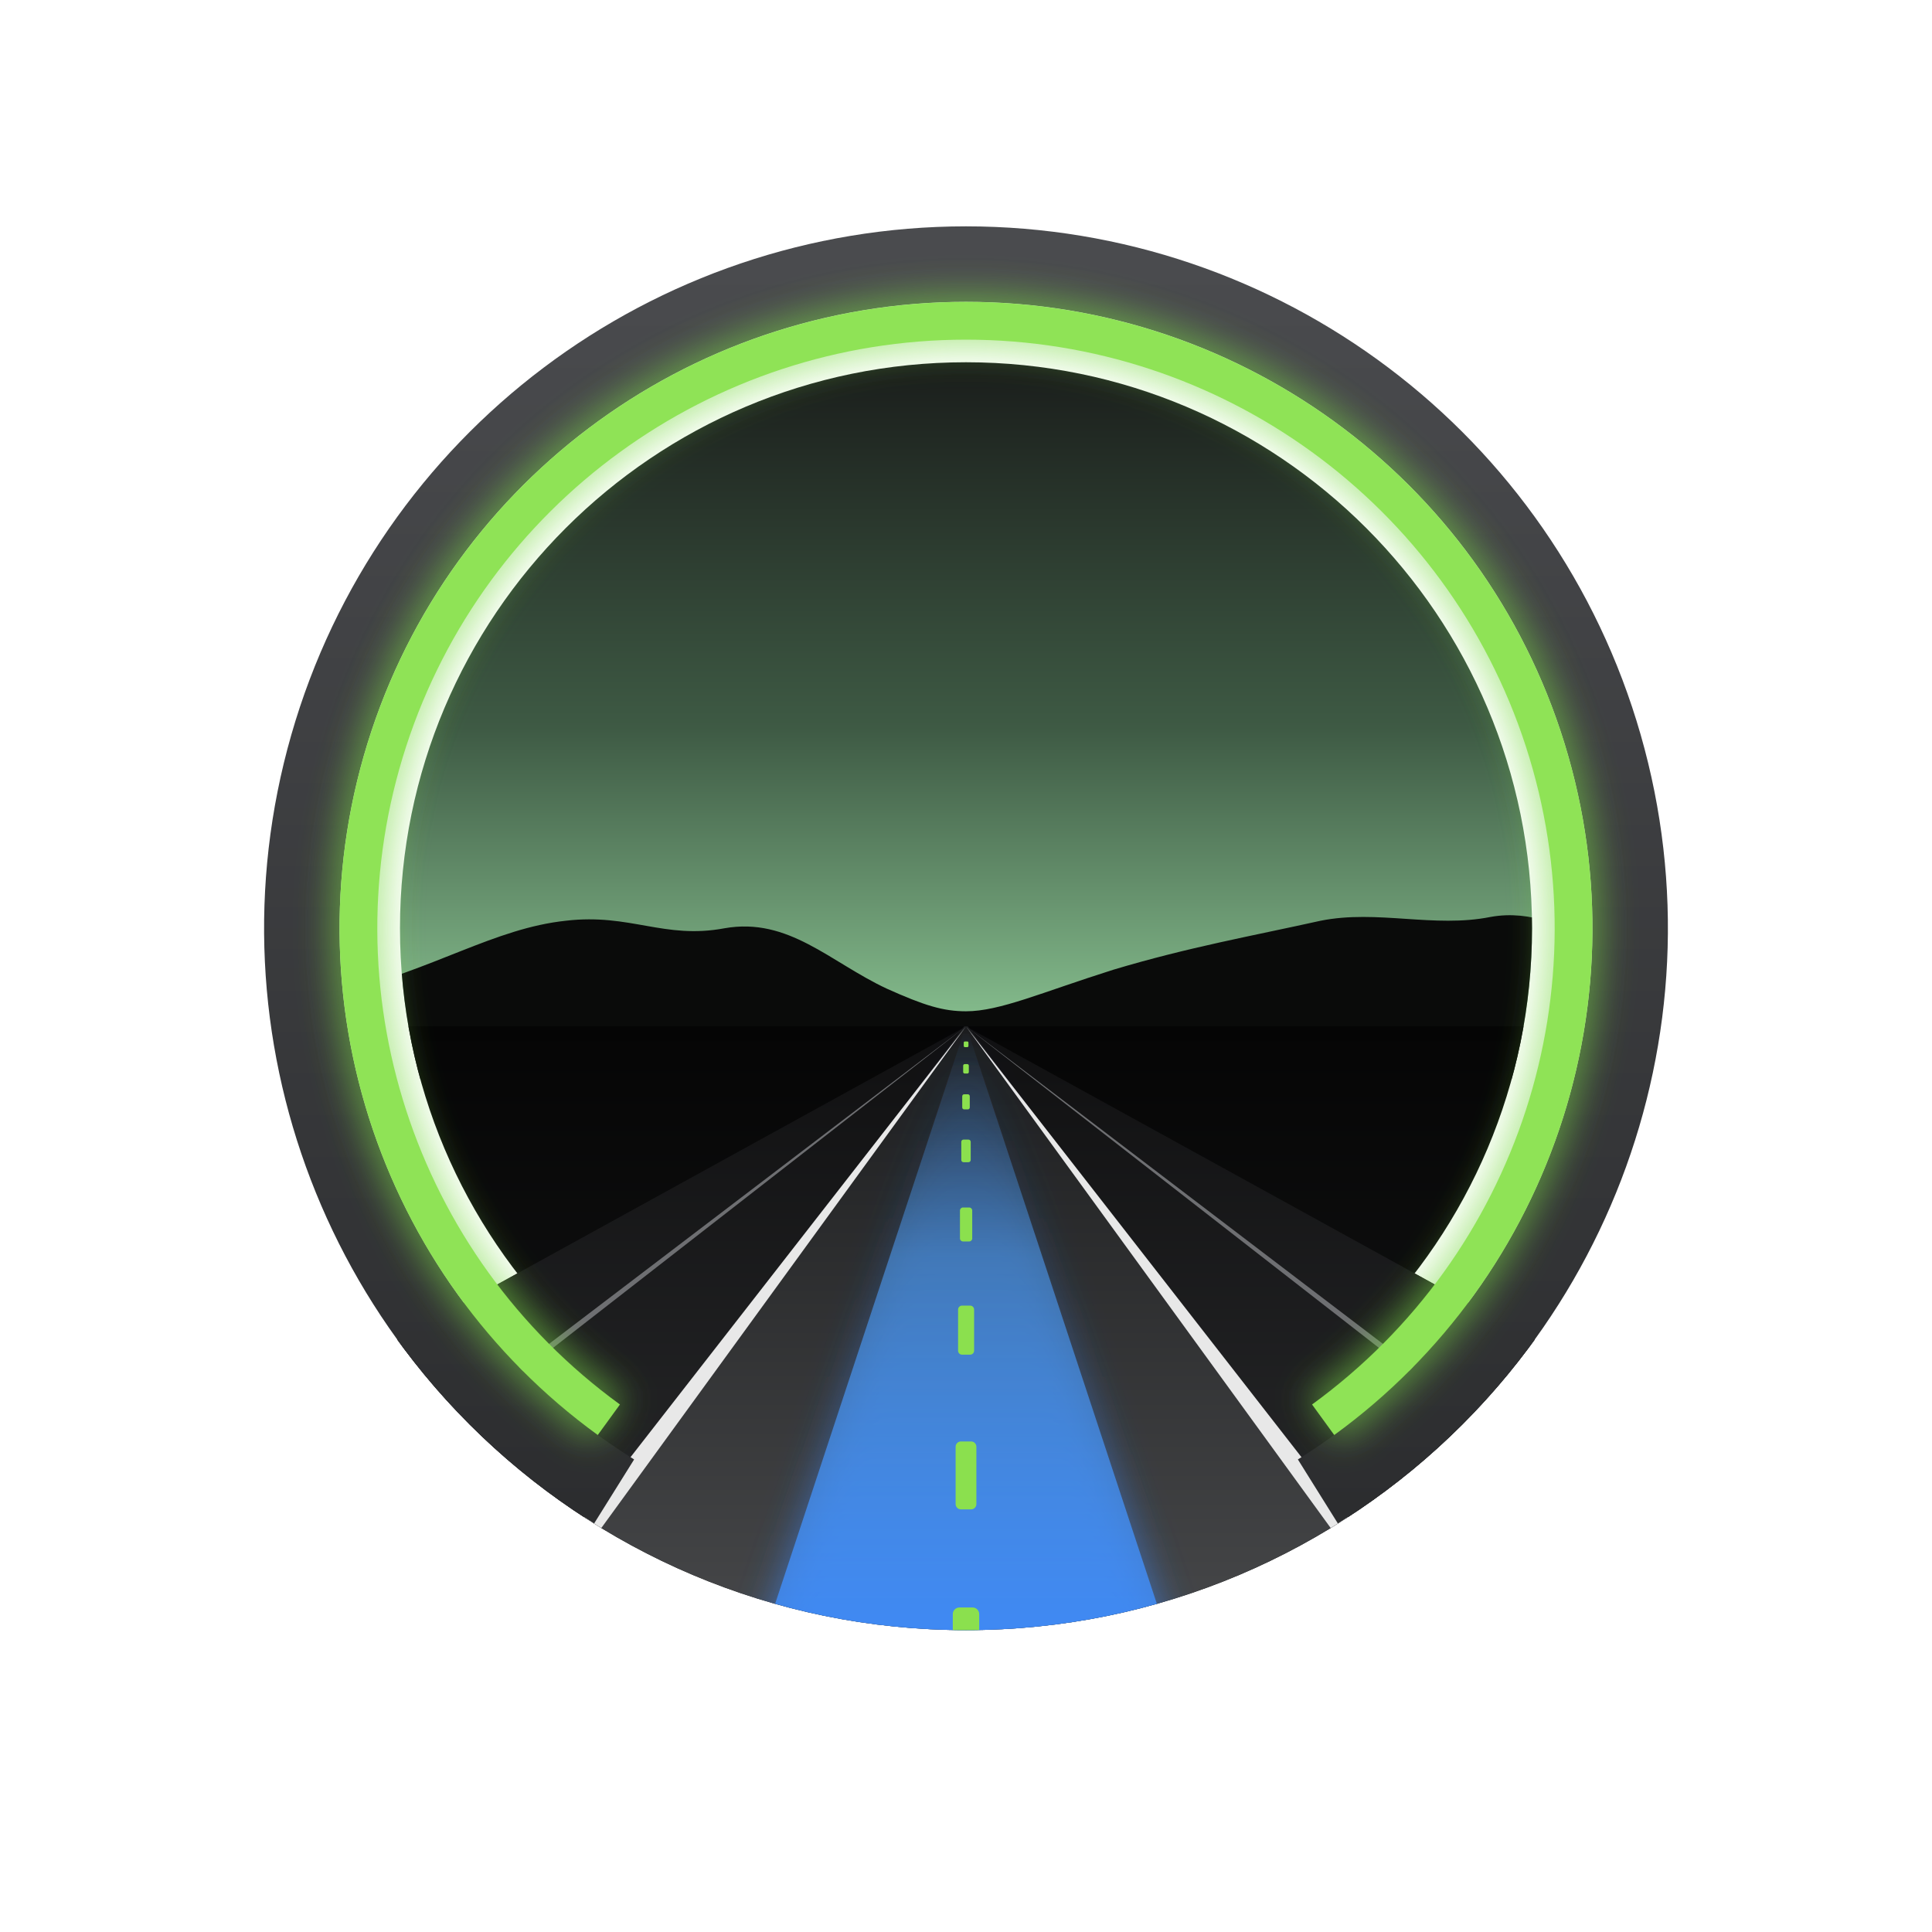
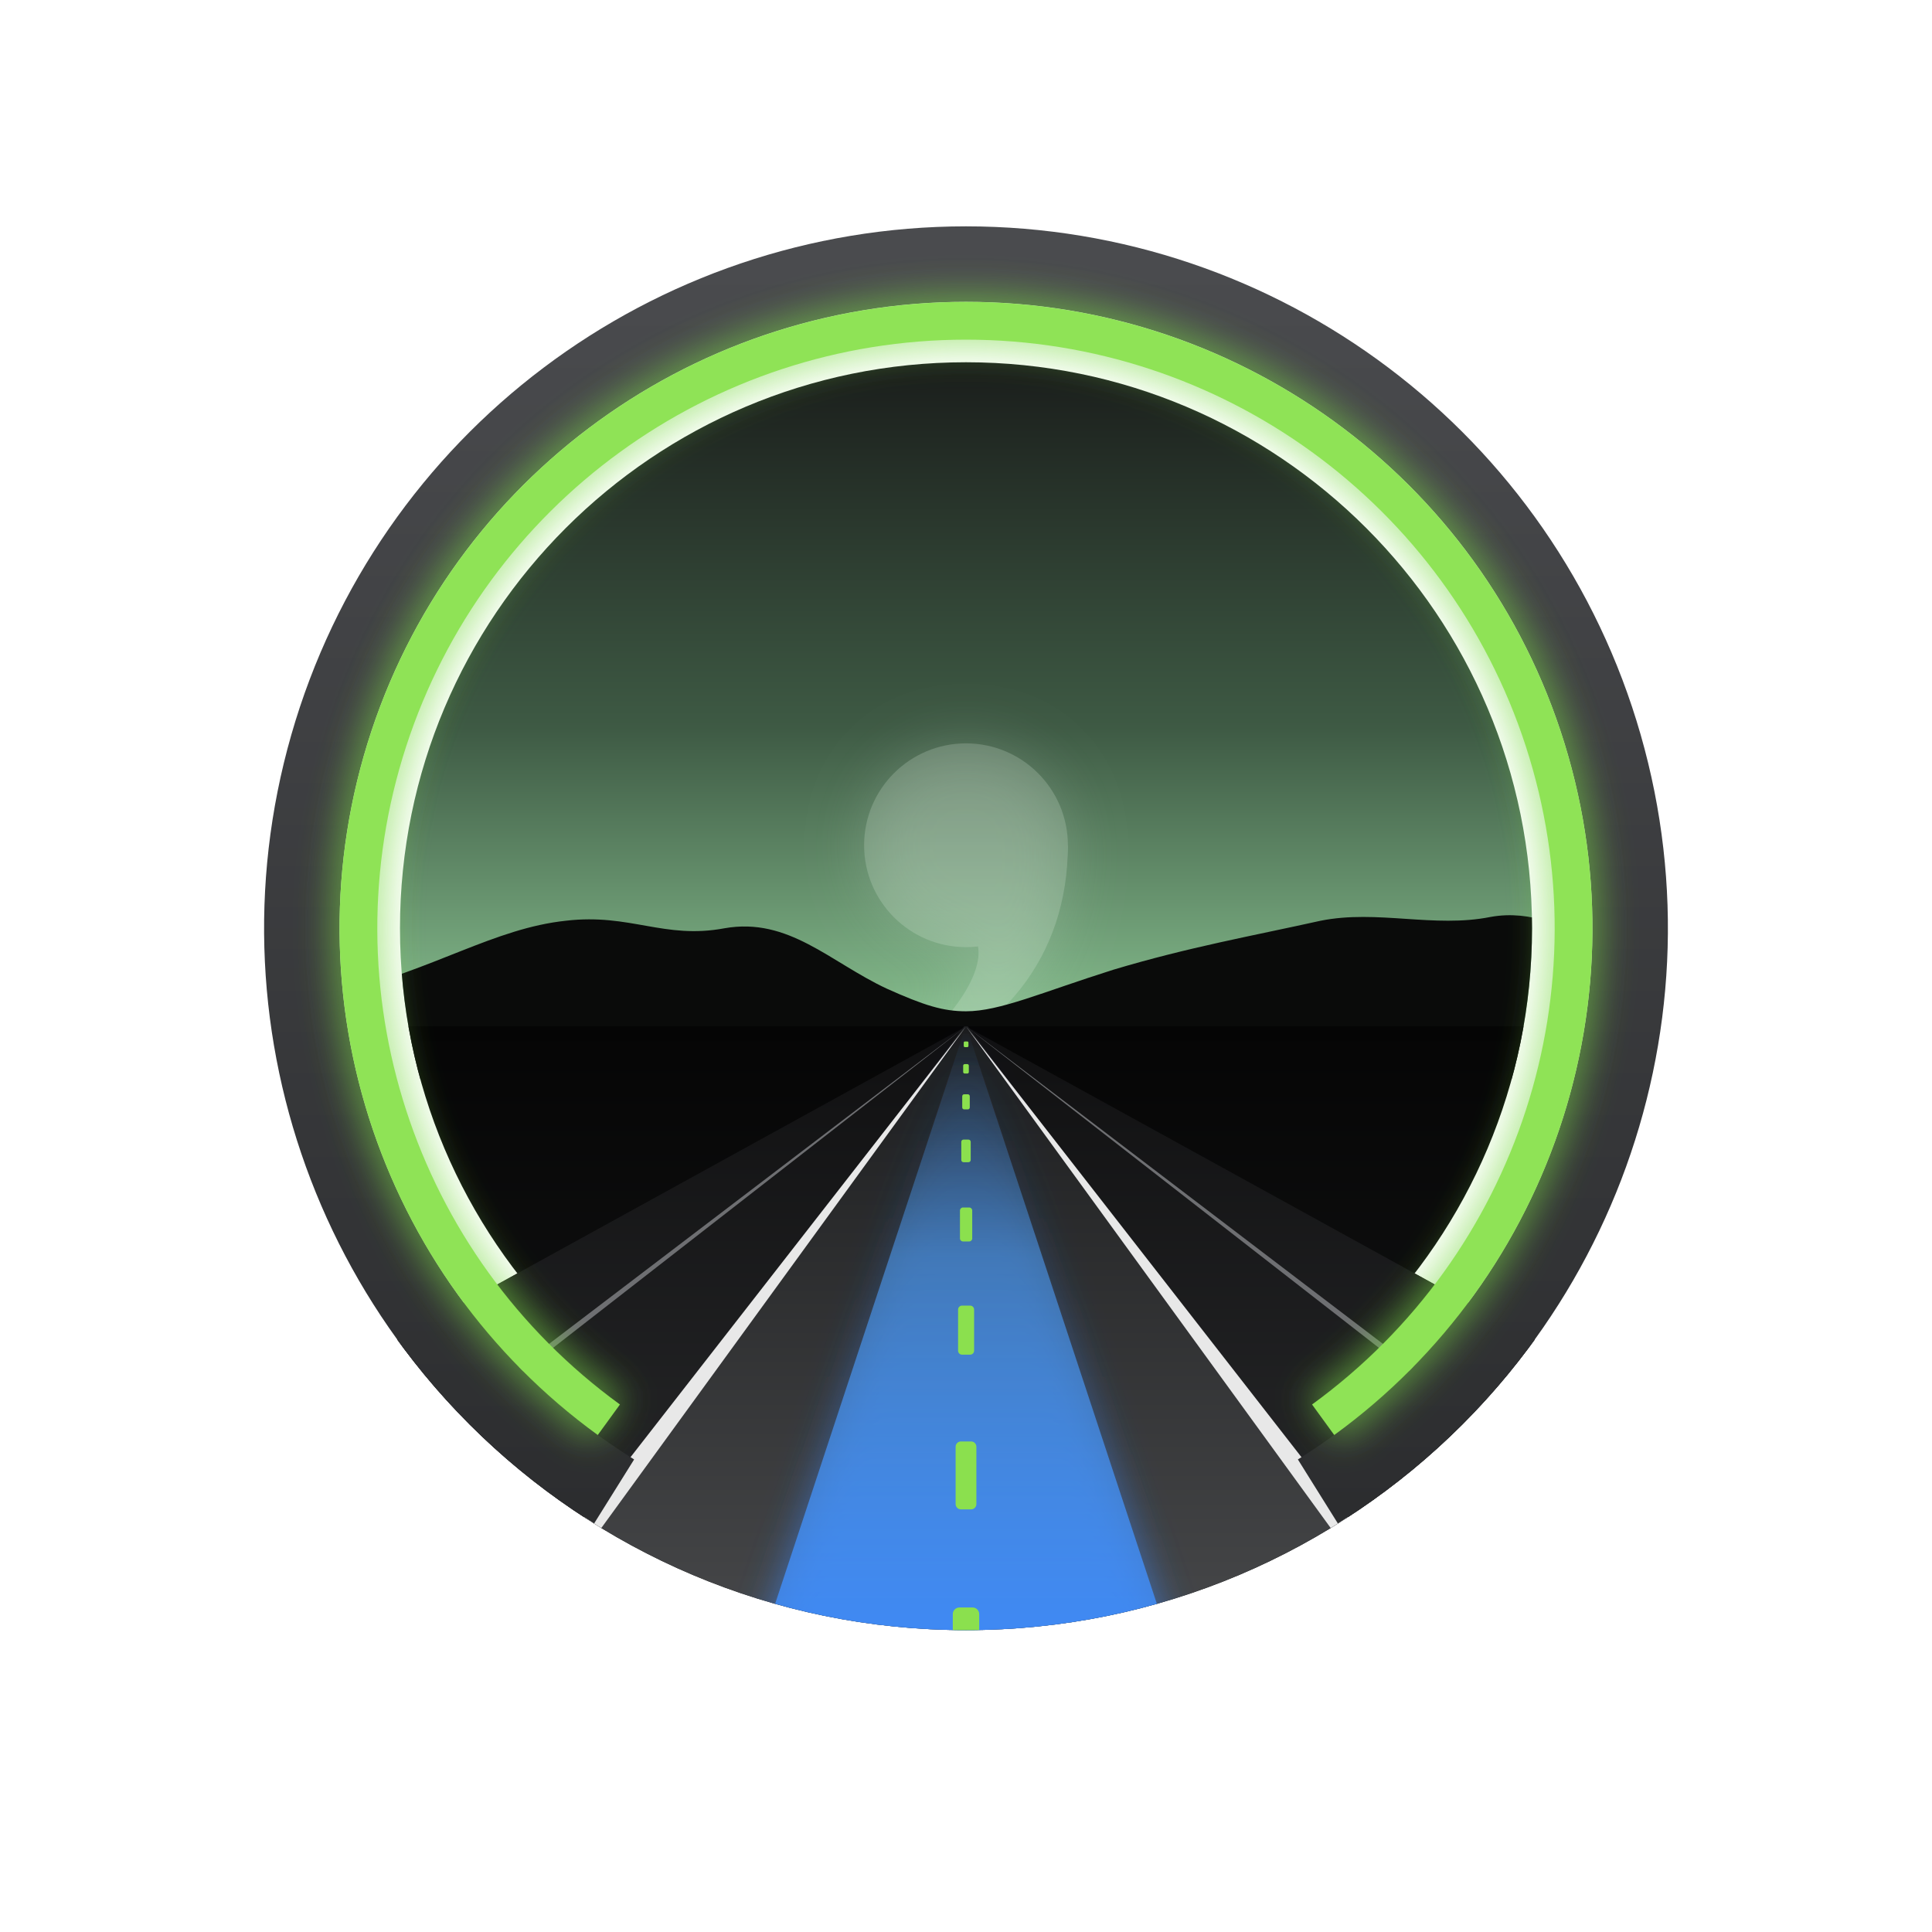
<svg xmlns="http://www.w3.org/2000/svg" width="1024" height="1024" viewBox="0 0 1024 1024">
  <defs>
    <radialGradient id="glow" cx="512" cy="300" r="420" gradientUnits="userSpaceOnUse">
      <stop offset="0" stop-color="#3ADB6D" stop-opacity=".16" />
      <stop offset="1" stop-color="#3ADB6D" stop-opacity="0" />
    </radialGradient>
    <linearGradient id="bg" x1="0" y1="0" x2="0" y2="1">
      <stop offset="0" stop-color="#141615" />
      <stop offset="1" stop-color="#0B0C0C" />
    </linearGradient>
    <linearGradient id="sky" x1="0" y1="140" x2="0" y2="492" gradientUnits="userSpaceOnUse">
      <stop offset="0" stop-color="#1A1D1B" />
      <stop offset=".55" stop-color="#3E5A44" />
      <stop offset="1" stop-color="#86BE8E" />
    </linearGradient>
    <linearGradient id="ground" x1="0" y1="492" x2="0" y2="840" gradientUnits="userSpaceOnUse">
      <stop offset="0" stop-color="#050505" />
      <stop offset="1" stop-color="#1A1B1C" />
    </linearGradient>
    <linearGradient id="asphalt" x1="0" y1="492" x2="0" y2="840" gradientUnits="userSpaceOnUse">
      <stop offset="0" stop-color="#1C1D1E" />
      <stop offset="1" stop-color="#4A4B4D" />
    </linearGradient>
    <linearGradient id="shoulder" x1="0" y1="492" x2="0" y2="840" gradientUnits="userSpaceOnUse">
      <stop offset="0" stop-color="#101011" />
      <stop offset="1" stop-color="#2C2D2F" />
    </linearGradient>
    <linearGradient id="ringGrey" x1="0" y1="88" x2="0" y2="792" gradientUnits="userSpaceOnUse">
      <stop offset="0" stop-color="#4A4B4E" />
      <stop offset="1" stop-color="#2A2B2D" />
    </linearGradient>
    <linearGradient id="pathFill" x1="0" y1="492" x2="0" y2="840" gradientUnits="userSpaceOnUse">
      <stop offset="0" stop-color="#4FA3FF" stop-opacity="0" />
      <stop offset=".35" stop-color="#4FA3FF" stop-opacity=".55" />
      <stop offset="1" stop-color="#3D8BFF" stop-opacity=".85" />
    </linearGradient>
    <linearGradient id="pathGlow" x1="0" y1="492" x2="0" y2="840" gradientUnits="userSpaceOnUse">
      <stop offset="0" stop-color="#3D8BFF" stop-opacity="0" />
      <stop offset="1" stop-color="#3D8BFF" stop-opacity=".7" />
    </linearGradient>
    <filter id="pathBlur" x="-30%" y="-10%" width="160%" height="120%">
      <feGaussianBlur stdDeviation="10" />
    </filter>
+     <filter id="commaGlow" x="-50%" y="-50%" width="200%" height="200%">
+       <feGaussianBlur stdDeviation="16" />
+     </filter>
    <filter id="neon" x="-20%" y="-20%" width="140%" height="140%">
      <feGaussianBlur stdDeviation="9" />
    </filter>
    <clipPath id="view">
      <circle cx="512" cy="440" r="300" />
      <path d="M512,492 L1144,840 L-120,840 Z" />
    </clipPath>
    <clipPath id="below">
      <circle cx="512" cy="440" r="372.0" />
    </clipPath>
  </defs>
  <g transform="translate(0,52)">
    <g clip-path="url(#below)">
      <g clip-path="url(#view)">
        <rect x="0" y="0" width="1024" height="492" fill="url(#sky)" />
+         <g fill="#E4F5E8" opacity="0.18" filter="url(#commaGlow)">
+           <circle cx="512" cy="396" r="54" />
+           <path d="M566,396 C566,454 532,500 466,520 C508,488 522,462 518,448 Z" />
+         </g>
+         <g fill="#E4F5E8" opacity="0.2">
+           <circle cx="512" cy="396" r="54" />
+           <path d="M566,396 C566,454 532,500 466,520 C508,488 522,462 518,448 Z" />
+         </g>
        <path d="M180,474 C230,462 262,440 300,436 C334,432 352,446 384,440 C418,434 440,458 470,472 C490,481 500,484 512,484 C530,484 552,474 590,462 C630,450 664,444 700,436 C730,430 760,440 790,434 C812,430 830,440 844,446 L844,520 L180,520 Z" fill="#0A0B0A" />
        <rect x="0" y="492" width="1024" height="348" fill="url(#ground)" />
        <path d="M512,492 L244,840 L-120,840 Z" fill="url(#shoulder)" />
        <path d="M512,492 L780,840 L1144,840 Z" fill="url(#shoulder)" />
        <path d="M512,492 L55,840 L65,840 Z" fill="#6E6F72" />
        <path d="M512,492 L959,840 L969,840 Z" fill="#6E6F72" />
        <path d="M511,492 L513,492 L774,840 L250,840 Z" fill="url(#asphalt)" />
        <path d="M512,492 L241,840 L259,840 Z" fill="#E8E8E8" />
        <path d="M512,492 L765,840 L783,840 Z" fill="#E8E8E8" />
        <path d="M510.5,496 L513.5,496 L627.0,840 L397.0,840 Z" fill="url(#pathGlow)" filter="url(#pathBlur)" />
        <path d="M510.5,496 L513.5,496 L627.0,840 L397.0,840 Z" fill="url(#pathFill)" />
        <rect x="510.8" y="500" width="2.5" height="3" rx="0.6" fill="#8BE04E" />
        <rect x="510.5" y="512" width="3" height="5" rx="0.8" fill="#8BE04E" />
        <rect x="510.0" y="528" width="4" height="8" rx="1.0" fill="#8BE04E" />
        <rect x="509.5" y="552" width="5" height="12" rx="1.2" fill="#8BE04E" />
        <rect x="508.8" y="588" width="6.5" height="18" rx="1.6" fill="#8BE04E" />
        <rect x="507.8" y="640" width="8.5" height="26" rx="2.1" fill="#8BE04E" />
        <rect x="506.5" y="712" width="11" height="36" rx="2.8" fill="#8BE04E" />
        <rect x="505.0" y="800" width="14" height="46" rx="3.5" fill="#8BE04E" />
      </g>
    </g>
    <path d="M325.5,738.5 A352,352 0 1 1 698.5,738.5" fill="none" stroke="url(#ringGrey)" stroke-width="40" stroke-linecap="butt" />
    <path d="M322.7,700.5 A322,322 0 1 1 701.3,700.5" fill="none" stroke="#7CD84A" stroke-width="30" stroke-opacity=".55" filter="url(#neon)" />
    <path d="M322.7,700.5 A322,322 0 1 1 701.3,700.5" fill="none" stroke="#8FE356" stroke-width="20" stroke-linecap="butt" />
  </g>
</svg>
